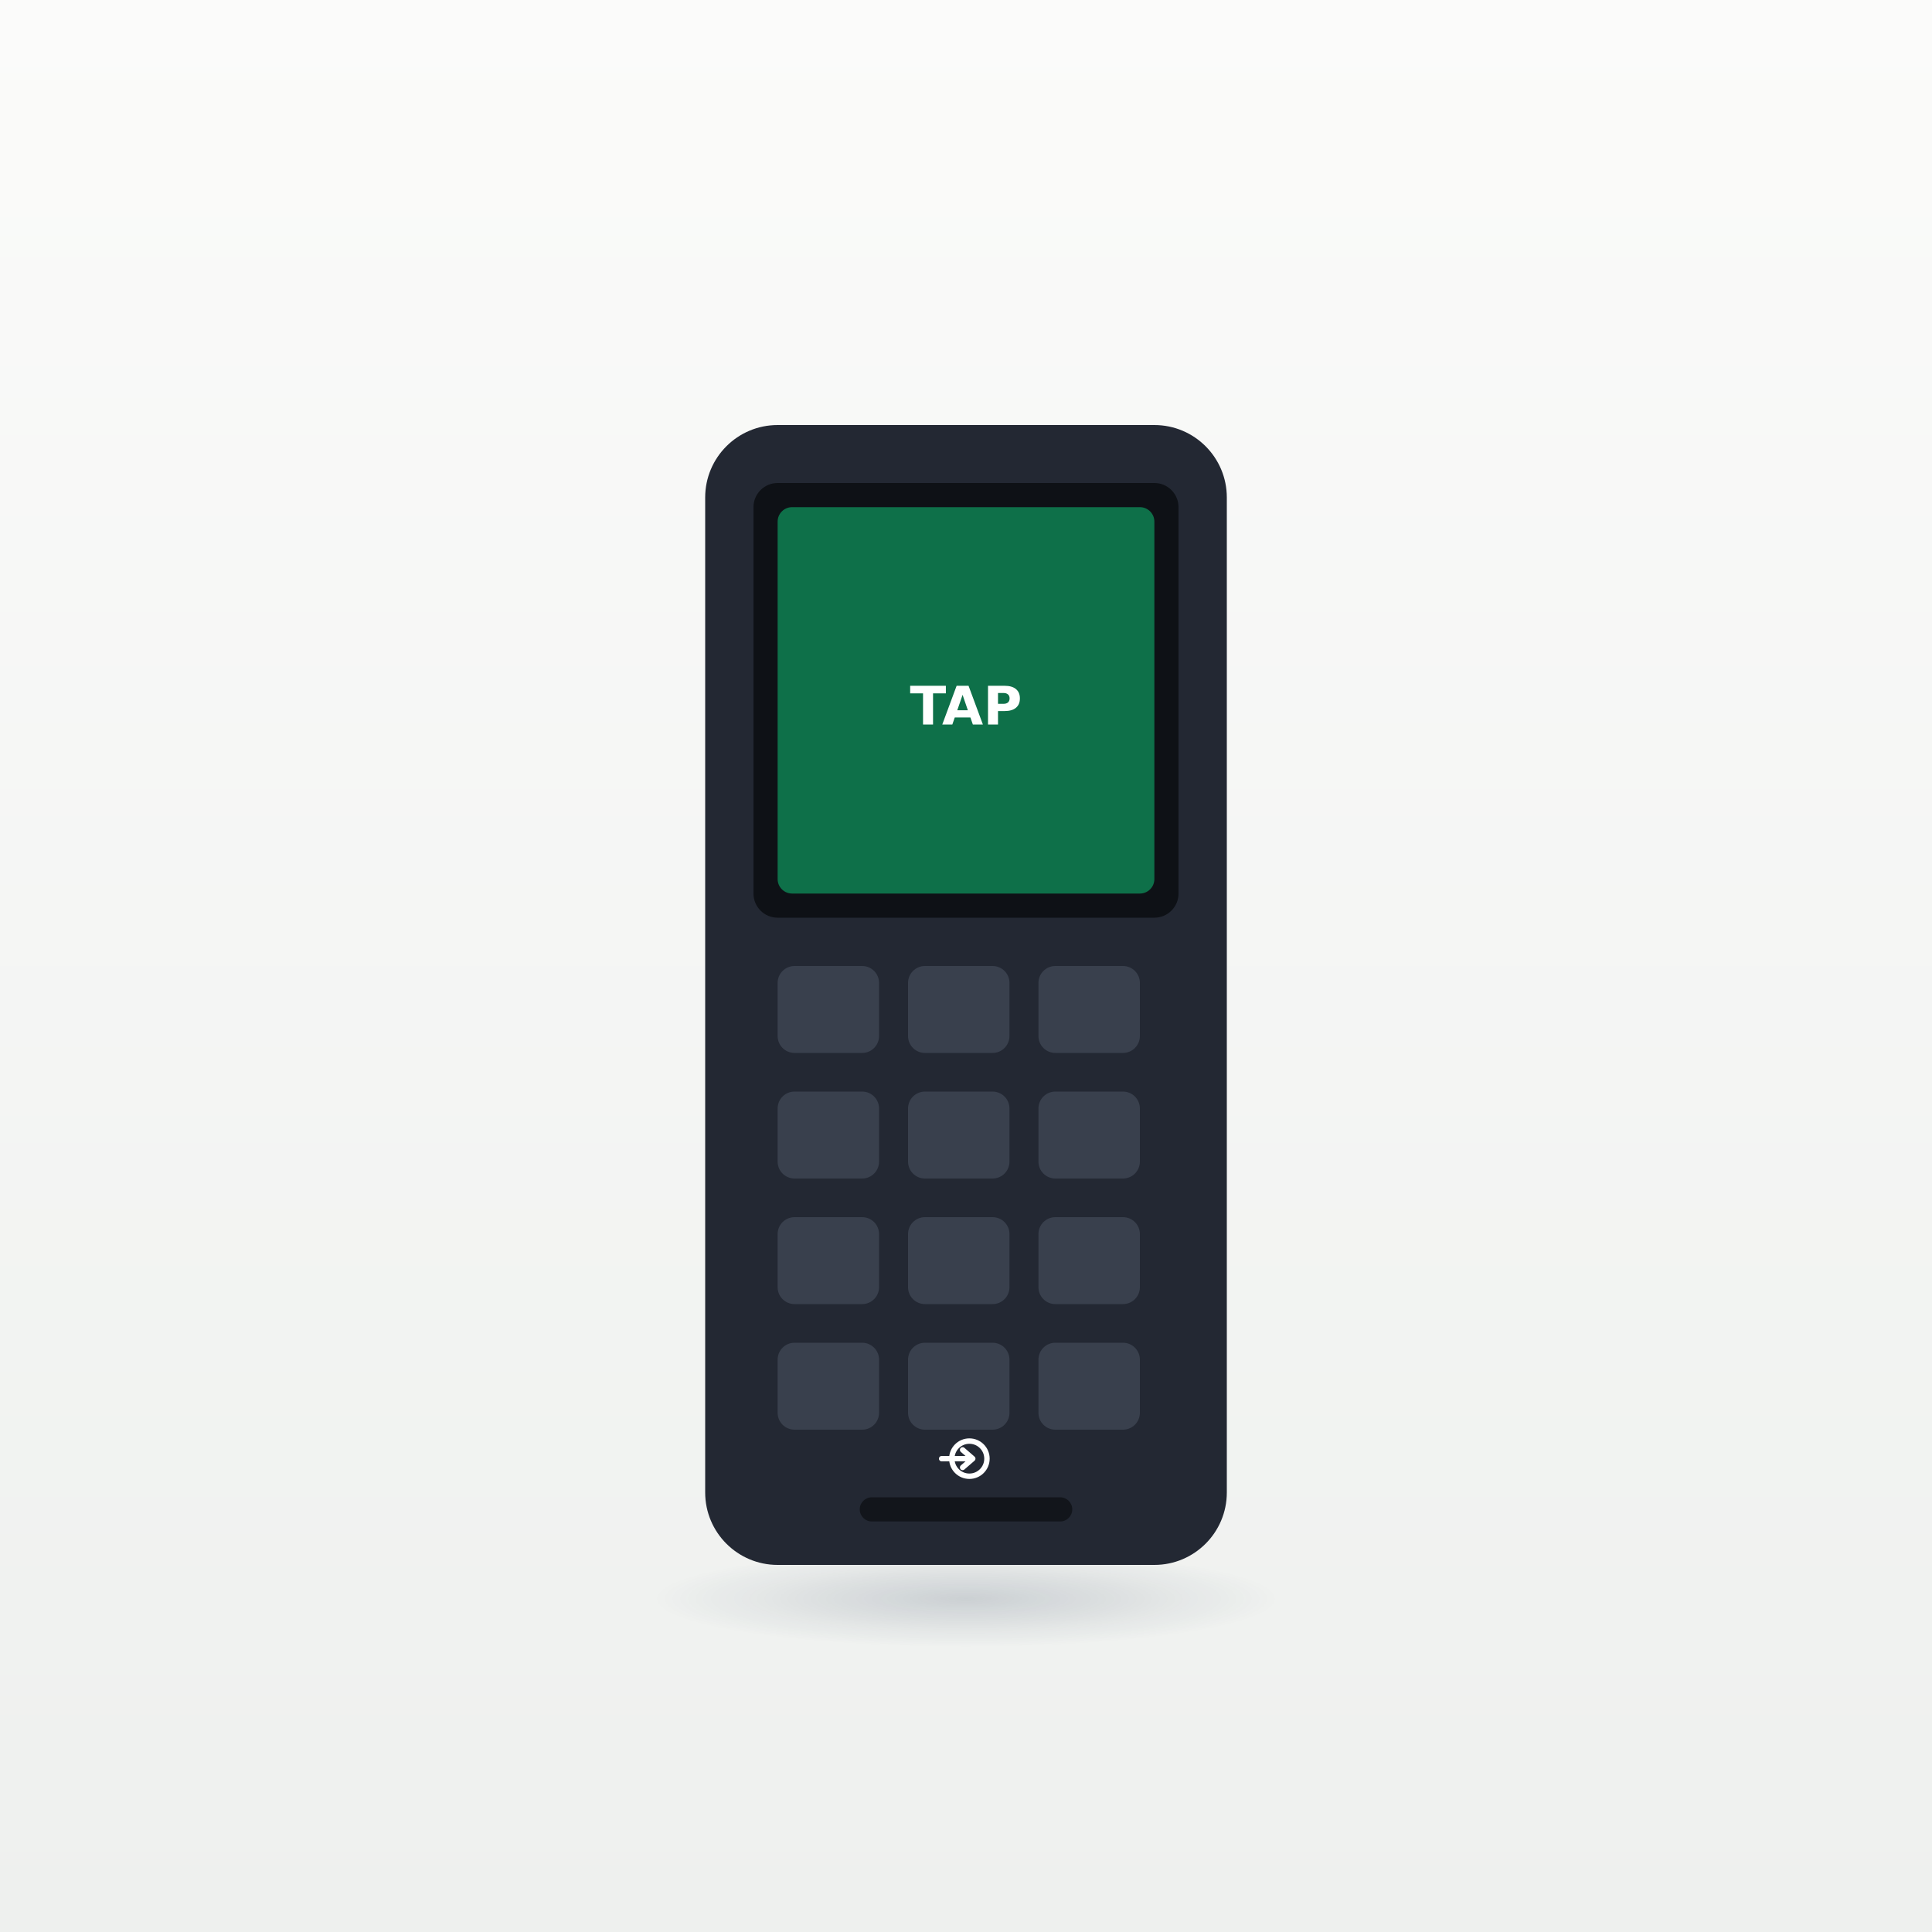
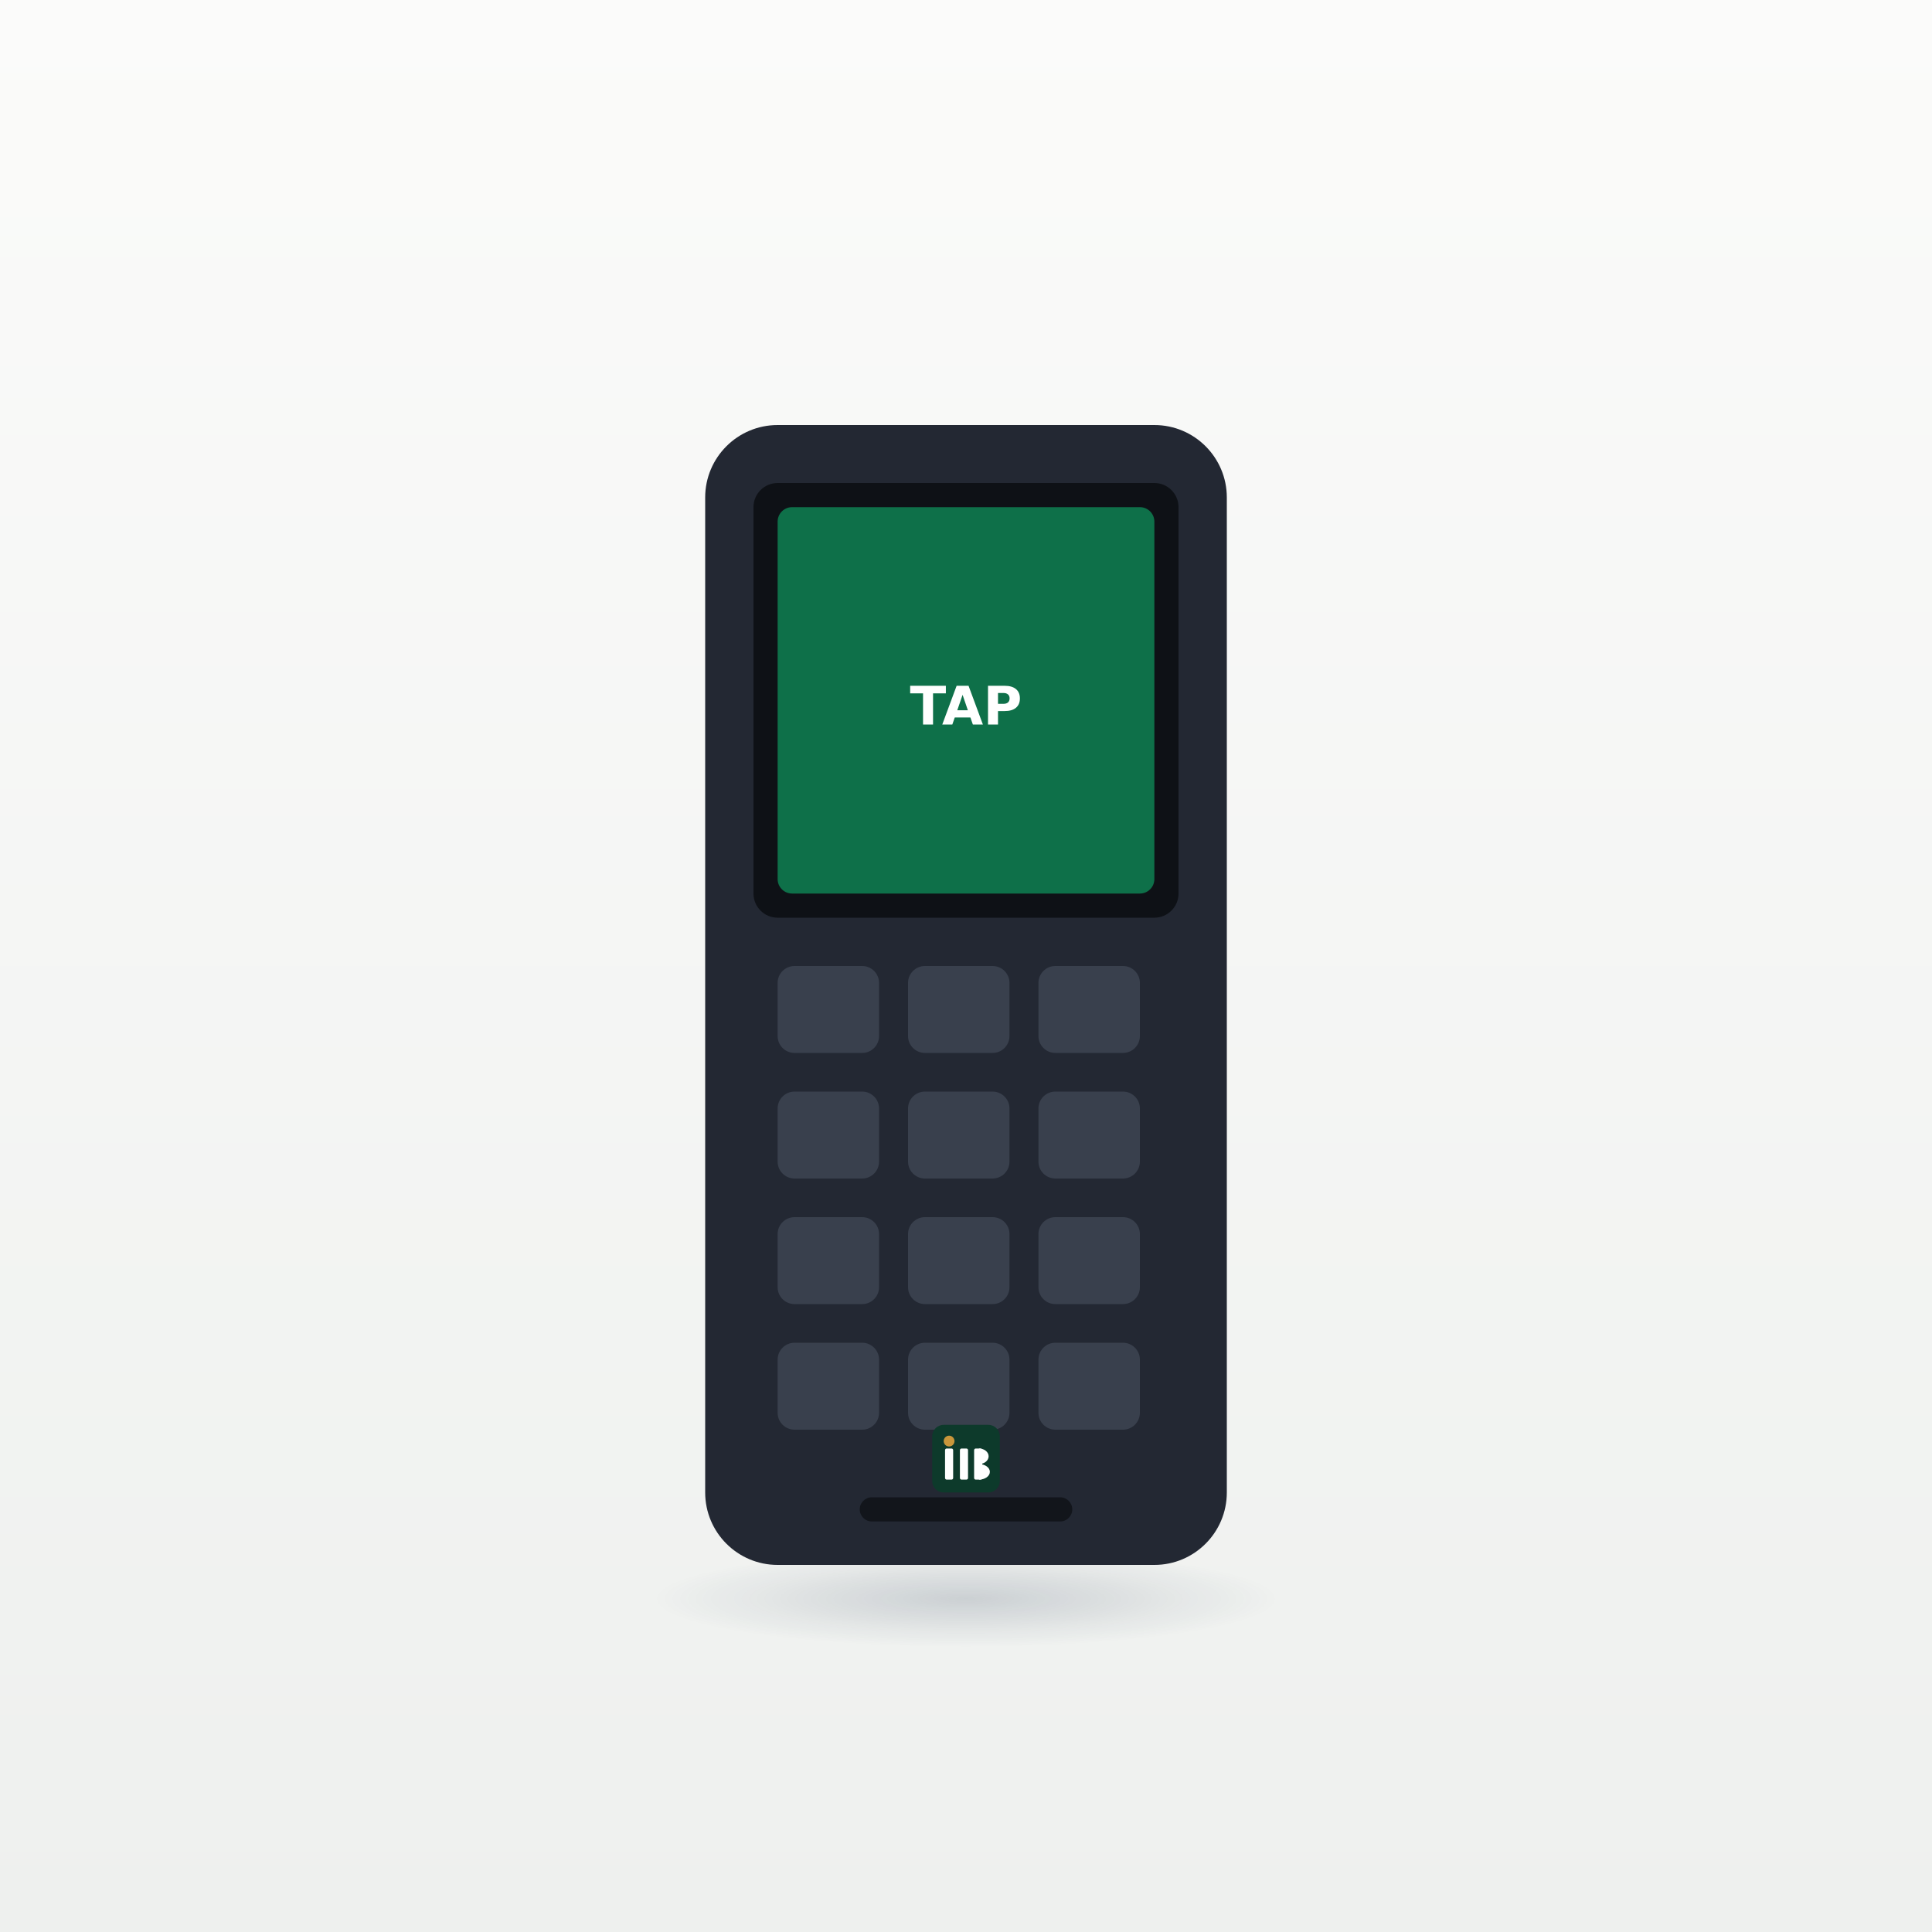
<svg xmlns="http://www.w3.org/2000/svg" viewBox="0 0 800 800" width="800" height="800">
  <defs>
    <linearGradient id="bg" x1="0" y1="0" x2="0" y2="1">
      <stop offset="0" stop-color="#FBFBFA" />
      <stop offset="1" stop-color="#EEF0EE" />
    </linearGradient>
    <radialGradient id="sh" cx="0.5" cy="0.5" r="0.5">
      <stop offset="0" stop-color="#0B1E3D" stop-opacity="0.16" />
      <stop offset="1" stop-color="#0B1E3D" stop-opacity="0" />
    </radialGradient>
  </defs>
  <rect width="800" height="800" fill="url(#bg)" />
  <ellipse cx="400" cy="662" rx="130" ry="20" fill="url(#sh)" />
  <rect x="292" y="176" width="216" height="472" rx="30" fill="#232833" />
  <rect x="312" y="200" width="176" height="180" rx="10" fill="#0E1116" />
  <rect x="322" y="210" width="156" height="160" rx="6" fill="#0E7A4F" opacity="0.9" />
  <text x="400" y="300" font-family="DejaVu Sans, Helvetica, Arial, sans-serif" font-size="22" font-weight="700" fill="#FFFFFF" text-anchor="middle">TAP</text>
  <rect x="322" y="400" width="42" height="36" rx="7" fill="#39404D" />
  <rect x="376" y="400" width="42" height="36" rx="7" fill="#39404D" />
  <rect x="430" y="400" width="42" height="36" rx="7" fill="#39404D" />
  <rect x="322" y="452" width="42" height="36" rx="7" fill="#39404D" />
  <rect x="376" y="452" width="42" height="36" rx="7" fill="#39404D" />
  <rect x="430" y="452" width="42" height="36" rx="7" fill="#39404D" />
  <rect x="322" y="504" width="42" height="36" rx="7" fill="#39404D" />
  <rect x="376" y="504" width="42" height="36" rx="7" fill="#39404D" />
  <rect x="430" y="504" width="42" height="36" rx="7" fill="#39404D" />
  <rect x="322" y="556" width="42" height="36" rx="7" fill="#39404D" />
  <rect x="376" y="556" width="42" height="36" rx="7" fill="#39404D" />
  <rect x="430" y="556" width="42" height="36" rx="7" fill="#39404D" />
  <rect x="356" y="620" width="88" height="10" rx="5" fill="#12151B" />
-   <circle cx="401.4" cy="604" r="7.28" fill="none" stroke="#FFFFFF" stroke-width="2.24" />
-   <path d="M389.92,604 L402.24,604" stroke="#FFFFFF" stroke-width="2.24" stroke-linecap="round" />
-   <path d="M398.6,600.36 L402.8,604 L398.6,607.64" fill="none" stroke="#FFFFFF" stroke-width="2.24" stroke-linecap="round" stroke-linejoin="round" />
+   <rect x="386" y="590" width="28" height="28" rx="4.76" fill="#0D3A2B" />
+   <rect x="391.32" y="599.8" width="3.36" height="12.88" rx="0.672" fill="#FFFFFF" />
+   <circle cx="393.0" cy="596.72" r="2.24" fill="#C9963B" />
+   <rect x="397.48" y="599.8" width="3.36" height="12.88" rx="0.672" fill="#FFFFFF" />
+   <rect x="403.36" y="599.8" width="3.36" height="12.88" rx="0.672" fill="#FFFFFF" />
+   <path d="M405.376,599.8 L405.376,606.24 A3.993,3.22 0 0 0 405.376,599.8 Z" fill="#FFFFFF" />
+   <path d="M405.376,606.24 L405.376,612.68 A4.508,3.22 0 0 0 405.376,606.24 Z" fill="#FFFFFF" />
</svg>
